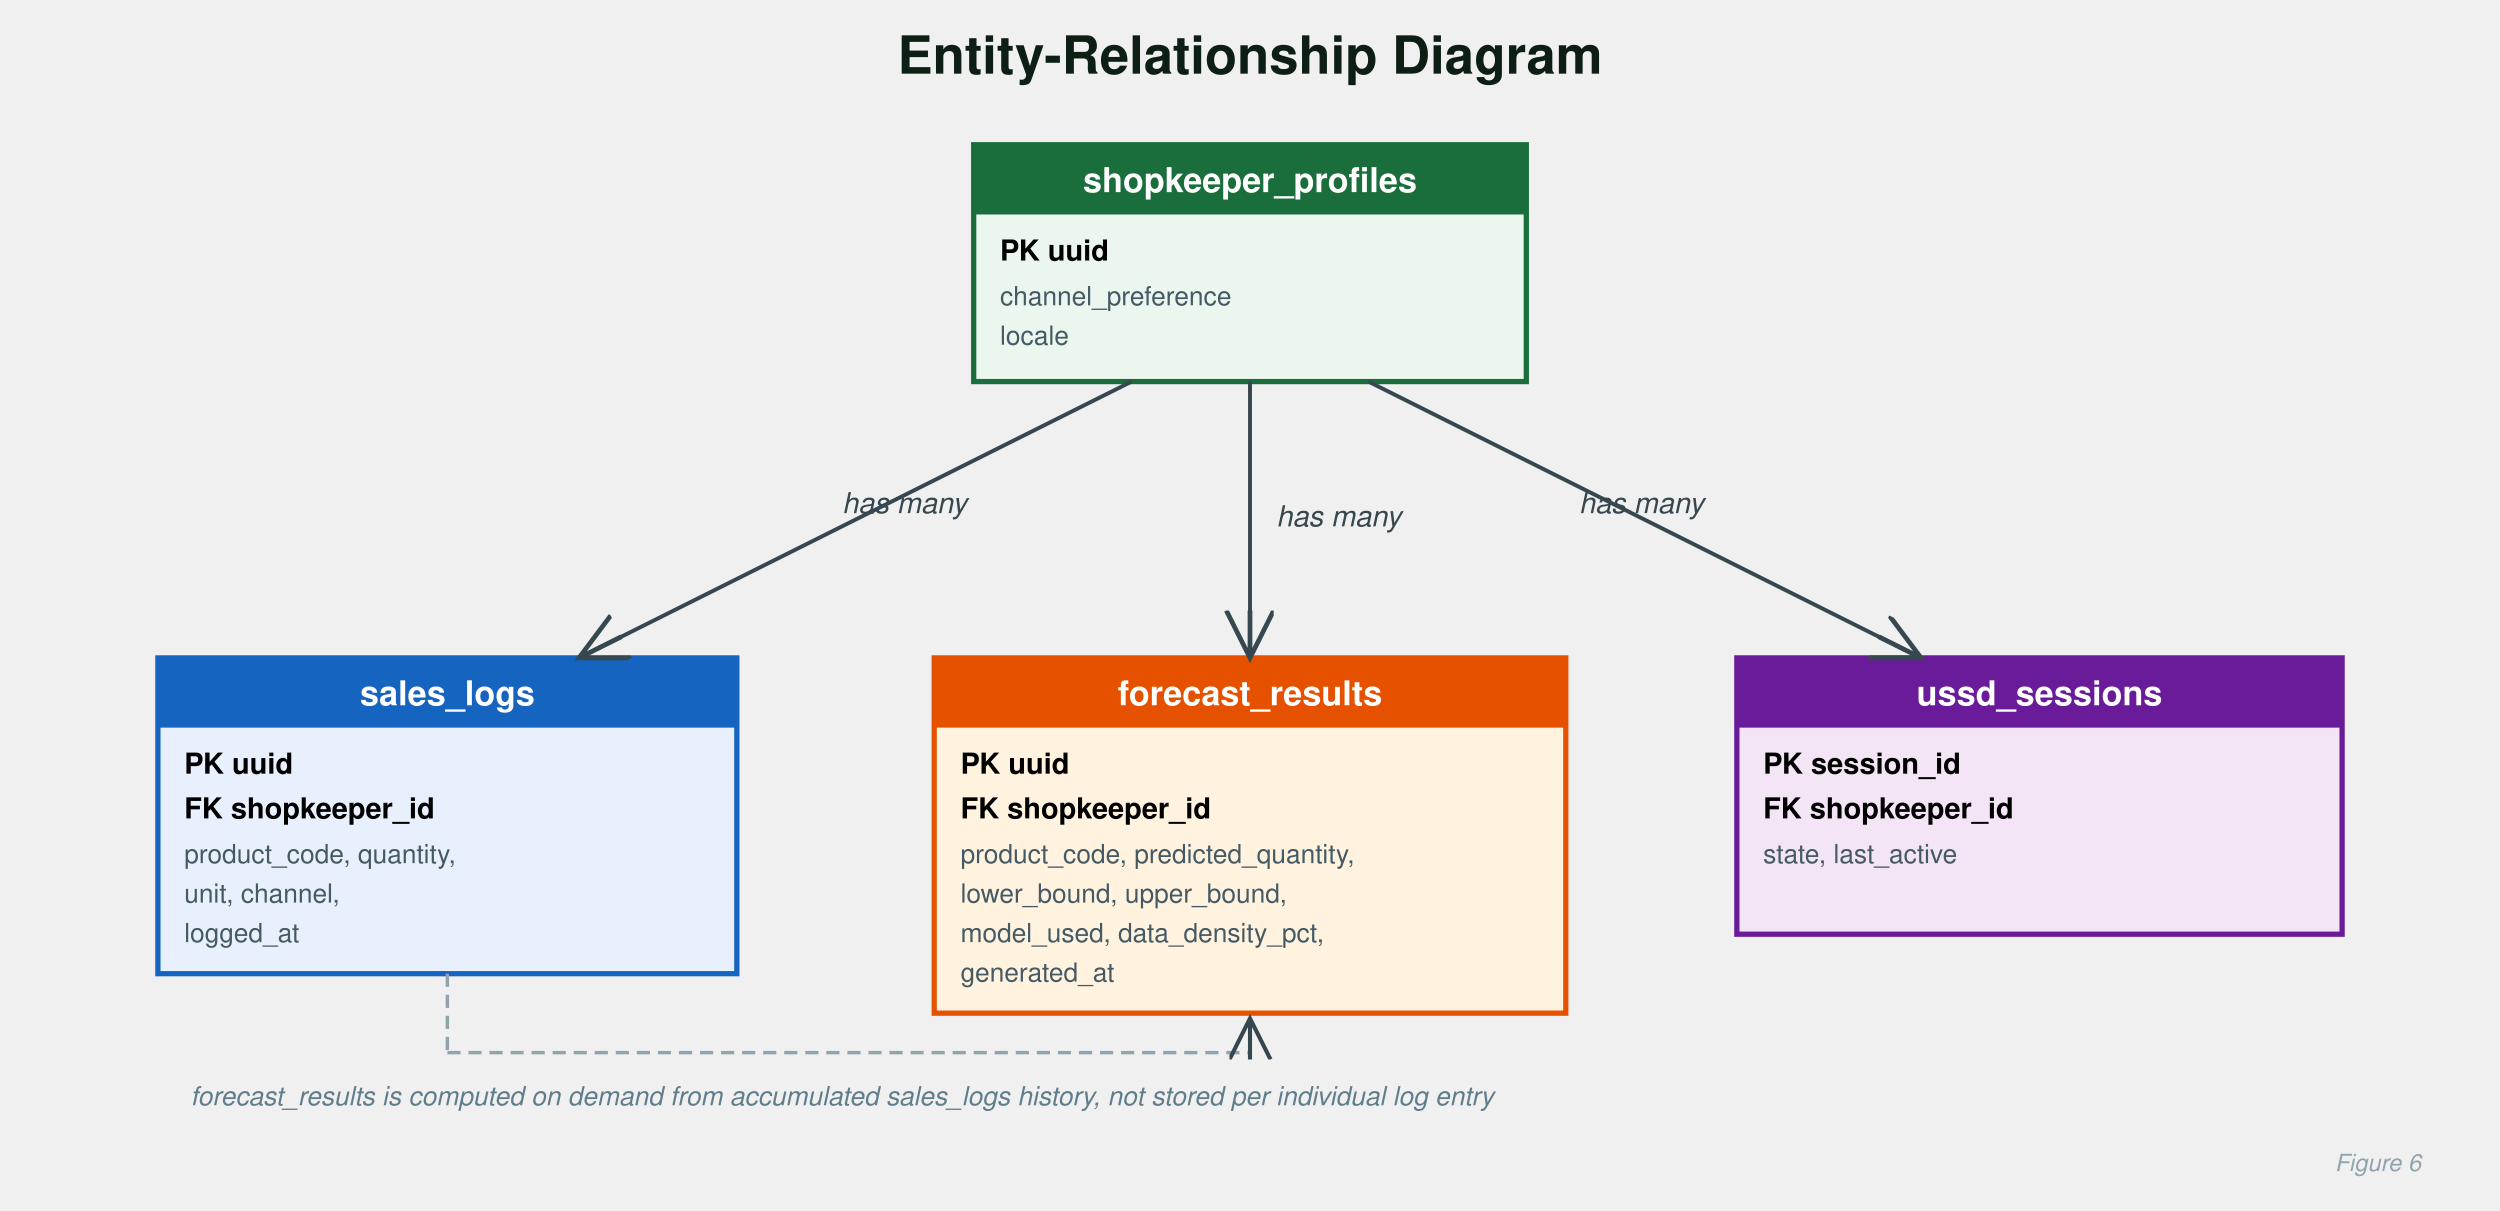
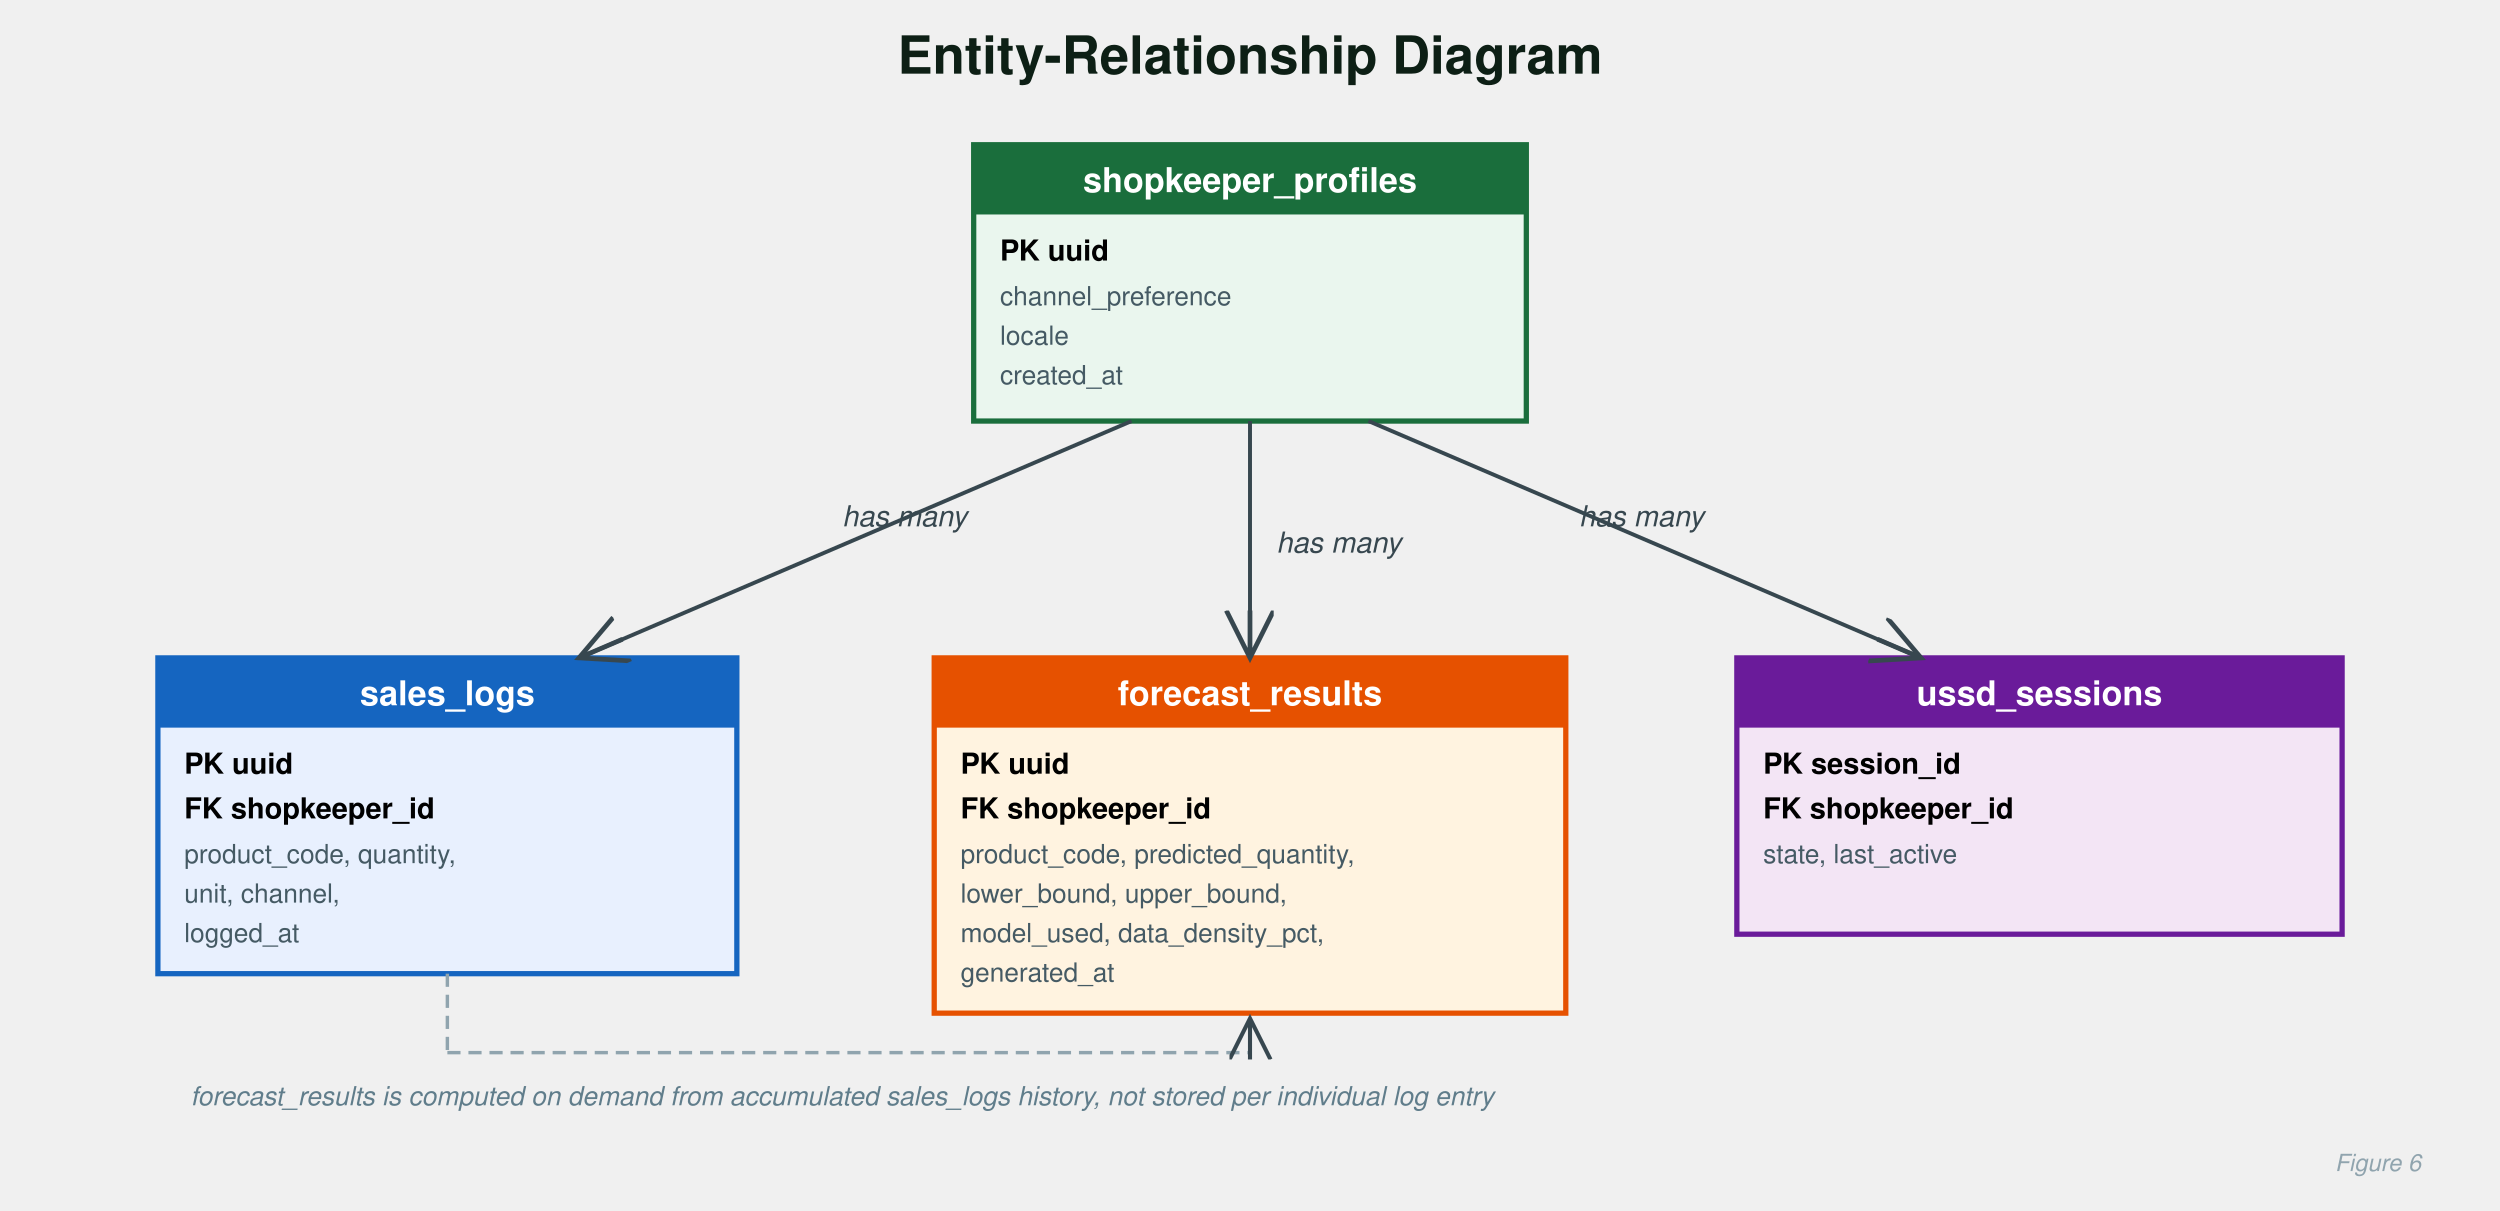
<svg xmlns="http://www.w3.org/2000/svg" viewBox="0 0 950 460" font-family="Helvetica, Arial, sans-serif">
  <defs>
    <marker id="crow" markerWidth="14" markerHeight="14" refX="12" refY="6" orient="auto">
      <path d="M0,0 L12,6 L0,12 M0,6 L12,6" fill="none" stroke="#37474f" stroke-width="1.2" />
    </marker>
  </defs>
  <text x="475" y="28" text-anchor="middle" font-size="20" font-weight="bold" fill="#0d1f15">Entity-Relationship Diagram</text>
  <g transform="translate(370,55)">
-     <rect width="210" height="90" fill="#eaf6ee" stroke="#1a6e3c" stroke-width="2" />
+     <rect width="210" height="105" fill="#eaf6ee" stroke="#1a6e3c" stroke-width="2" />
    <rect width="210" height="26" fill="#1a6e3c" />
    <text x="105" y="18" text-anchor="middle" font-size="13" font-weight="bold" fill="white">shopkeeper_profiles</text>
    <line x1="0" y1="26" x2="210" y2="26" stroke="#1a6e3c" />
    <text x="10" y="44" font-size="11" font-weight="bold">PK  uuid</text>
    <text x="10" y="61" font-size="10" fill="#455a64">channel_preference</text>
    <text x="10" y="76" font-size="10" fill="#455a64">locale</text>
+     <text x="10" y="91" font-size="10" fill="#455a64">created_at</text>
  </g>
  <g transform="translate(60,250)">
    <rect width="220" height="120" fill="#e8f0fe" stroke="#1565c0" stroke-width="2" />
    <rect width="220" height="26" fill="#1565c0" />
    <text x="110" y="18" text-anchor="middle" font-size="13" font-weight="bold" fill="white">sales_logs</text>
    <line x1="0" y1="26" x2="220" y2="26" stroke="#1565c0" />
    <text x="10" y="44" font-size="11" font-weight="bold">PK  uuid</text>
    <text x="10" y="61" font-size="11" font-weight="bold">FK  shopkeeper_id</text>
    <text x="10" y="78" font-size="10" fill="#455a64">product_code, quantity,</text>
    <text x="10" y="93" font-size="10" fill="#455a64">unit, channel,</text>
    <text x="10" y="108" font-size="10" fill="#455a64">logged_at</text>
  </g>
  <g transform="translate(355,250)">
    <rect width="240" height="135" fill="#fff3e0" stroke="#e65100" stroke-width="2" />
    <rect width="240" height="26" fill="#e65100" />
    <text x="120" y="18" text-anchor="middle" font-size="13" font-weight="bold" fill="white">forecast_results</text>
    <line x1="0" y1="26" x2="240" y2="26" stroke="#e65100" />
    <text x="10" y="44" font-size="11" font-weight="bold">PK  uuid</text>
    <text x="10" y="61" font-size="11" font-weight="bold">FK  shopkeeper_id</text>
    <text x="10" y="78" font-size="10" fill="#455a64">product_code, predicted_quantity,</text>
    <text x="10" y="93" font-size="10" fill="#455a64">lower_bound, upper_bound,</text>
    <text x="10" y="108" font-size="10" fill="#455a64">model_used, data_density_pct,</text>
    <text x="10" y="123" font-size="10" fill="#455a64">generated_at</text>
  </g>
  <g transform="translate(660,250)">
    <rect width="230" height="105" fill="#f3e5f5" stroke="#6a1b9a" stroke-width="2" />
    <rect width="230" height="26" fill="#6a1b9a" />
    <text x="115" y="18" text-anchor="middle" font-size="13" font-weight="bold" fill="white">ussd_sessions</text>
    <line x1="0" y1="26" x2="230" y2="26" stroke="#6a1b9a" />
    <text x="10" y="44" font-size="11" font-weight="bold">PK  session_id</text>
    <text x="10" y="61" font-size="11" font-weight="bold">FK  shopkeeper_id</text>
    <text x="10" y="78" font-size="10" fill="#455a64">state, last_active</text>
  </g>
-   <line x1="430" y1="145" x2="220" y2="250" stroke="#37474f" stroke-width="1.5" marker-end="url(#crow)" />
-   <text x="320" y="195" font-size="11" fill="#37474f" font-style="italic">has many</text>
-   <line x1="475" y1="145" x2="475" y2="250" stroke="#37474f" stroke-width="1.5" marker-end="url(#crow)" />
-   <text x="485" y="200" font-size="11" fill="#37474f" font-style="italic">has many</text>
-   <line x1="520" y1="145" x2="730" y2="250" stroke="#37474f" stroke-width="1.5" marker-end="url(#crow)" />
-   <text x="600" y="195" font-size="11" fill="#37474f" font-style="italic">has many</text>
+   <line x1="430" y1="160" x2="220" y2="250" stroke="#37474f" stroke-width="1.5" marker-end="url(#crow)" />
+   <text x="320" y="200" font-size="11" fill="#37474f" font-style="italic">has many</text>
+   <line x1="475" y1="160" x2="475" y2="250" stroke="#37474f" stroke-width="1.5" marker-end="url(#crow)" />
+   <text x="485" y="210" font-size="11" fill="#37474f" font-style="italic">has many</text>
+   <line x1="520" y1="160" x2="730" y2="250" stroke="#37474f" stroke-width="1.5" marker-end="url(#crow)" />
+   <text x="600" y="200" font-size="11" fill="#37474f" font-style="italic">has many</text>
  <line x1="170" y1="370" x2="170" y2="400" stroke="#90a4ae" stroke-width="1.3" stroke-dasharray="5,3" />
  <line x1="170" y1="400" x2="475" y2="400" stroke="#90a4ae" stroke-width="1.3" stroke-dasharray="5,3" />
  <line x1="475" y1="400" x2="475" y2="387" stroke="#90a4ae" stroke-width="1.3" stroke-dasharray="5,3" marker-end="url(#crow)" />
  <text x="320" y="420" text-anchor="middle" font-size="10" fill="#607d8b" font-style="italic">forecast_results is computed on demand from accumulated sales_logs history, not stored per individual log entry</text>
  <text x="920" y="445" text-anchor="end" font-size="9" fill="#90a4ae" font-style="italic">Figure 6</text>
</svg>
